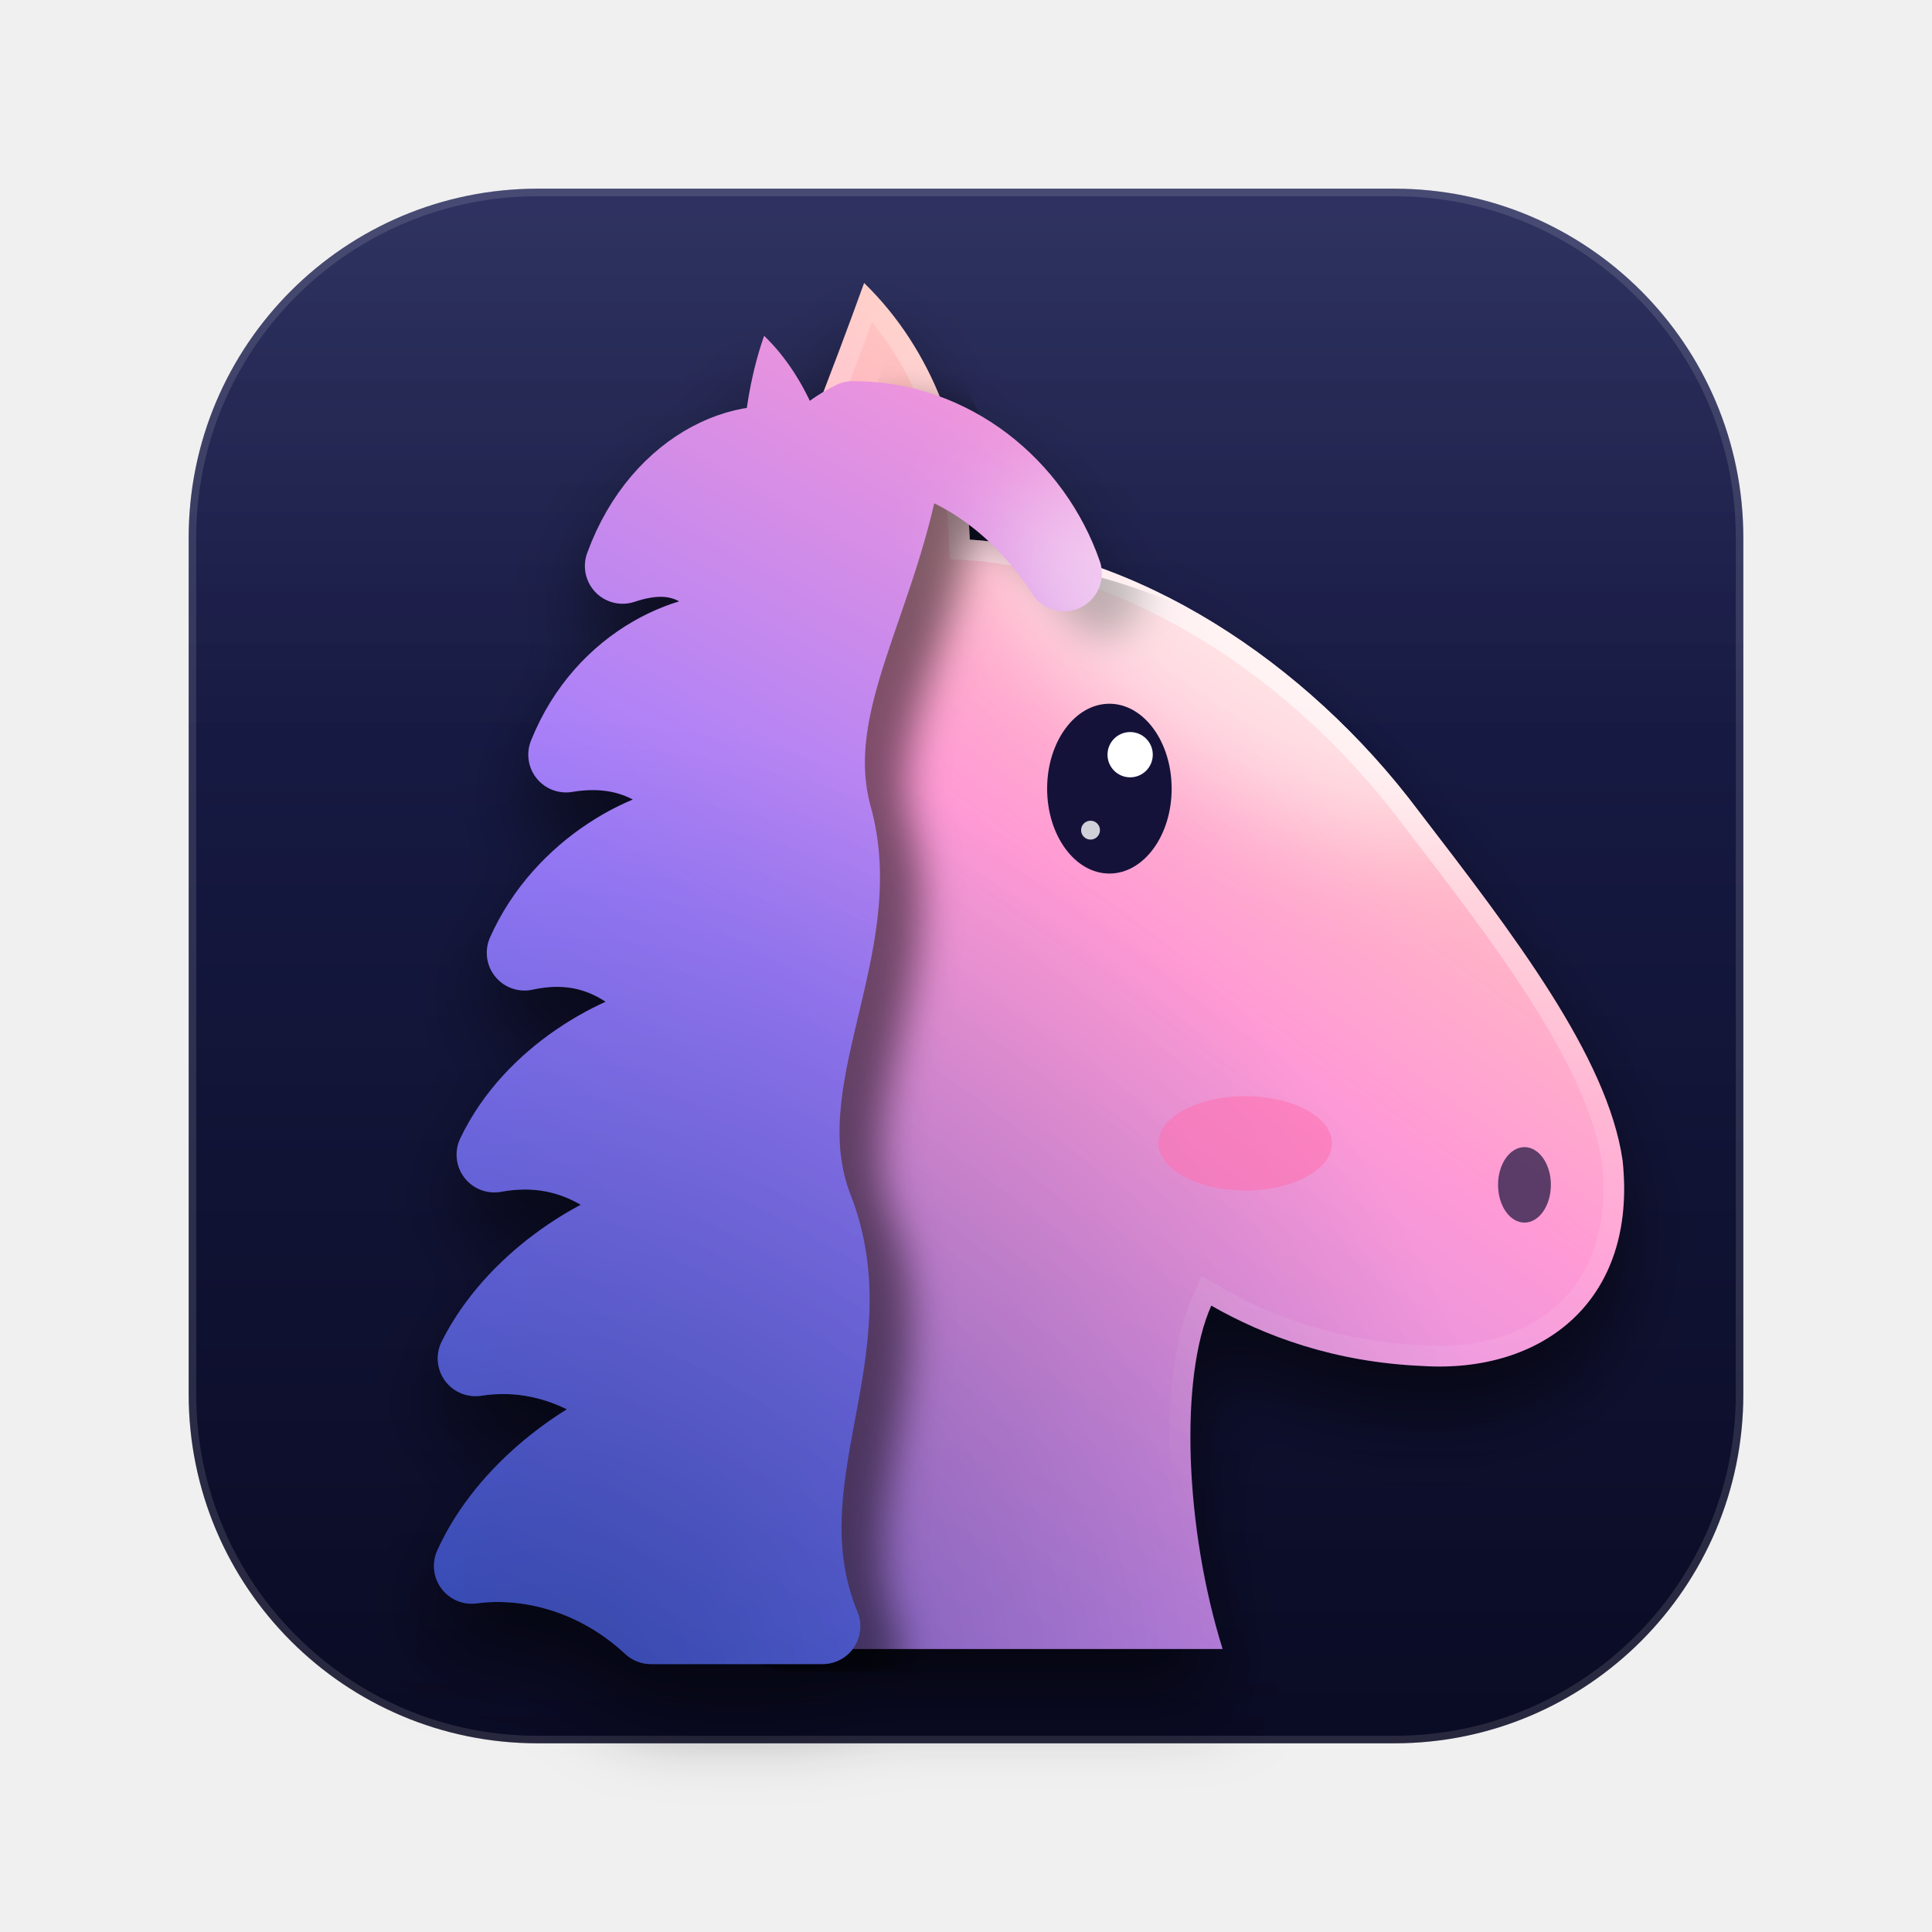
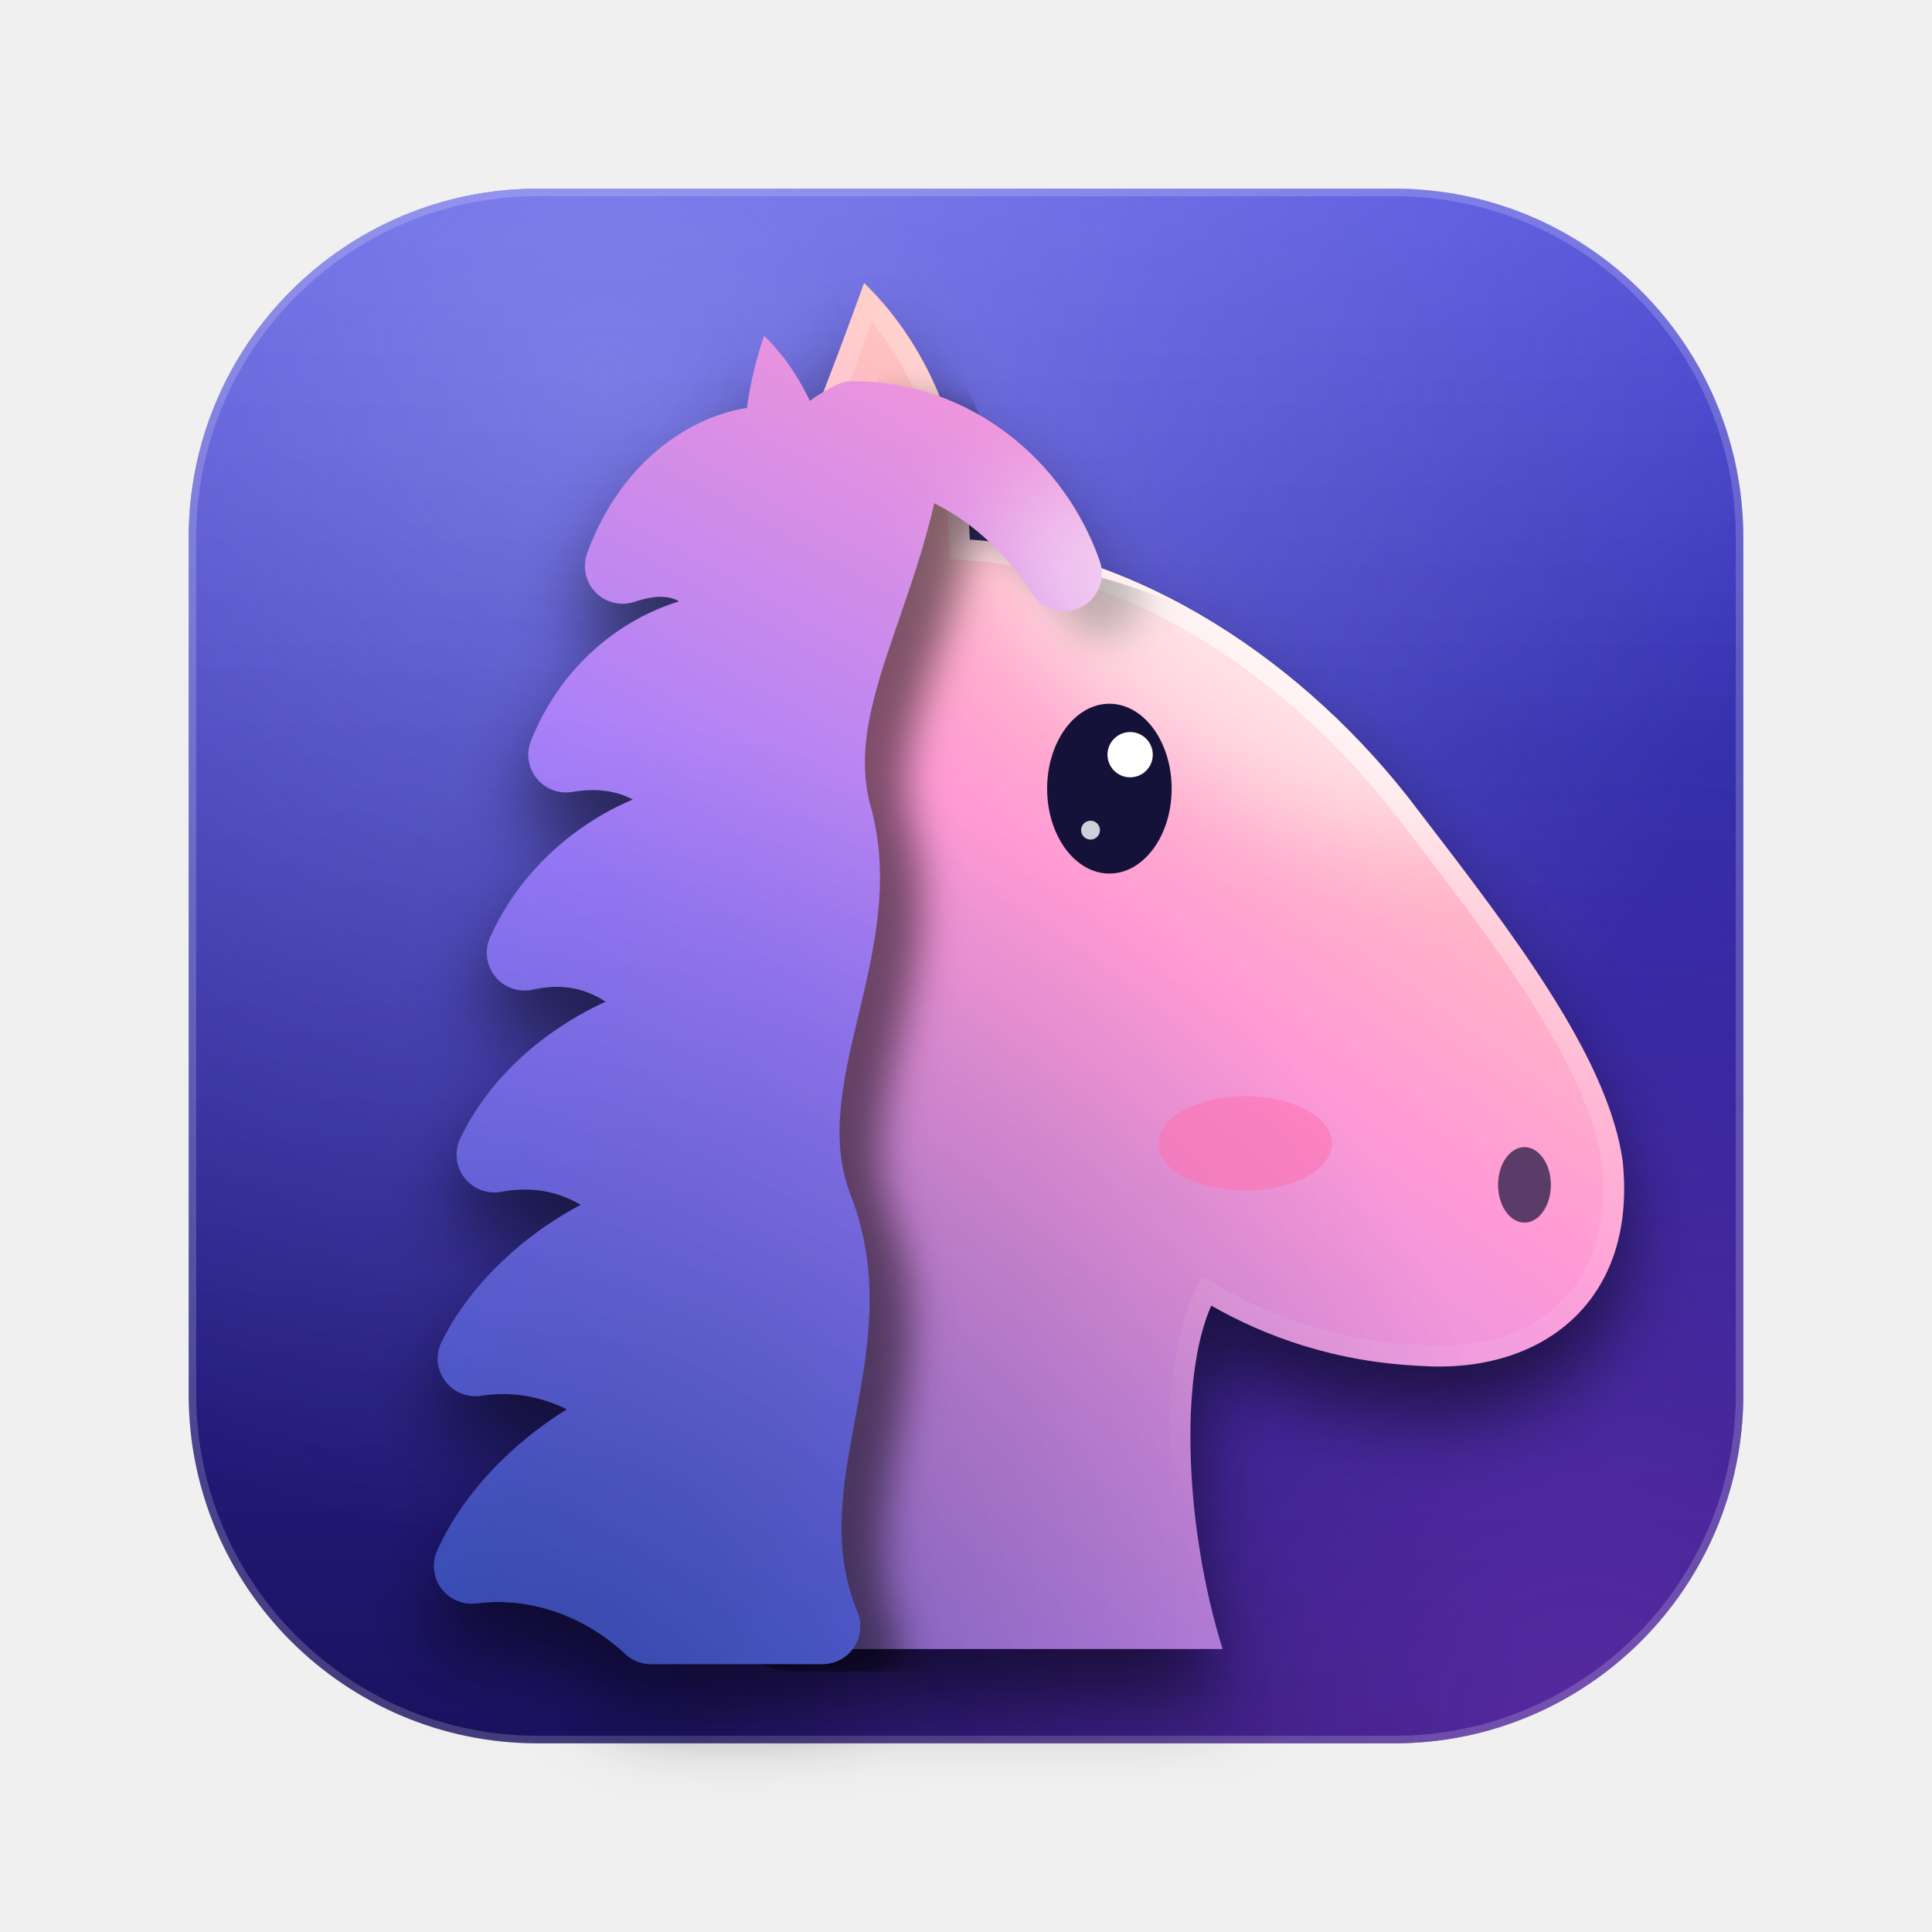
<svg xmlns="http://www.w3.org/2000/svg" width="1024" height="1024" viewBox="0 0 1024 1024">
  <defs>
    <path id="ear" d="M405 178 C428 200 442 236 445 272 L398 300 C390 262 392 215 405 178 Z" />
    <path id="head" d="M458 150 C495 186 512 236 514 286 C602 292 692 350 752 430 C802 495 852 560 860 615 C868 690 817 728 754 724 C707 722 670 708 642 692 C625 730 628 810 648 874 L400 874 C380 874 360 860 350 840 L400 300 C420 250 440 200 458 150 Z" />
    <circle id="cheek" cx="592" cy="590" r="104" />
    <path id="mane" d="M430 240 C400 225 350 245 330 300 C360 290 380 300 398 335 C368 330 320 350 300 400 C330 395 355 405 375 435 C345 435 298 460 278 505 C310 498 336 510 358 540 C328 545 282 570 262 612 C295 606 322 618 346 645 C316 652 272 680 252 720 C285 715 314 727 340 750 C310 760 268 790 250 830 C280 826 316 835 345 862 L436 862 C404 784 462 716 432 640 C406 572 462 502 442 432 C426 372 468 318 480 240 C512 248 542 270 564 304 C548 258 505 222 452 222 C440 228 434 234 430 240 Z" />
    <linearGradient id="ground" x1="0" y1="0" x2="0" y2="1">
-       <stop offset="0" stop-color="#1d2152" />
-       <stop offset="1" stop-color="#0a0b24" />
+       <stop offset="0" stop-color="#4a47d8" />
+       <stop offset=".55" stop-color="#2b2496" />
+       <stop offset="1" stop-color="#1a1260" />
    </linearGradient>
+     <radialGradient id="glow" gradientUnits="userSpaceOnUse" cx="320" cy="200" r="620">
+       <stop offset="0" stop-color="#a5a8ff" stop-opacity=".5" />
+       <stop offset="1" stop-color="#a5a8ff" stop-opacity="0" />
+     </radialGradient>
+     <radialGradient id="low" gradientUnits="userSpaceOnUse" cx="840" cy="920" r="520">
+       <stop offset="0" stop-color="#b14cff" stop-opacity=".4" />
+       <stop offset="1" stop-color="#b14cff" stop-opacity="0" />
+     </radialGradient>
    <linearGradient id="sheen" x1="0" y1="0" x2="0" y2="1">
      <stop offset="0" stop-color="#ffffff" stop-opacity=".08" />
      <stop offset=".35" stop-color="#ffffff" stop-opacity="0" />
    </linearGradient>
    <linearGradient id="face" gradientUnits="userSpaceOnUse" x1="830" y1="180" x2="320" y2="880">
      <stop offset="0" stop-color="#fff3a6" />
      <stop offset=".45" stop-color="#ff9ad5" />
      <stop offset="1" stop-color="#9b7cff" />
    </linearGradient>
    <linearGradient id="hair" gradientUnits="userSpaceOnUse" x1="620" y1="200" x2="250" y2="860">
      <stop offset="0" stop-color="#ff9ad5" />
      <stop offset=".5" stop-color="#9b7cff" />
      <stop offset="1" stop-color="#4f6bff" />
    </linearGradient>
    <radialGradient id="rim" gradientUnits="userSpaceOnUse" cx="720" cy="300" r="520">
      <stop offset="0" stop-color="#ffffff" stop-opacity=".75" />
      <stop offset=".6" stop-color="#ffffff" stop-opacity=".15" />
      <stop offset="1" stop-color="#ffffff" stop-opacity="0" />
    </radialGradient>
    <radialGradient id="dusk" gradientUnits="userSpaceOnUse" cx="290" cy="900" r="520">
      <stop offset="0" stop-color="#000000" stop-opacity=".34" />
      <stop offset="1" stop-color="#000000" stop-opacity="0" />
    </radialGradient>
    <filter id="drop" x="-30%" y="-30%" width="160%" height="160%">
      <feGaussianBlur stdDeviation="20" />
    </filter>
    <filter id="soft" x="-30%" y="-30%" width="160%" height="160%">
      <feGaussianBlur stdDeviation="10" />
    </filter>
    <filter id="glare" x="-50%" y="-50%" width="200%" height="200%">
      <feGaussianBlur stdDeviation="28" />
    </filter>
    <clipPath id="face-clip">
      <use href="#head" />
      <use href="#cheek" />
    </clipPath>
    <mask id="horse" maskUnits="userSpaceOnUse" x="0" y="0" width="1024" height="1024">
      <g fill="#ffffff">
        <use href="#ear" />
        <use href="#head" />
        <use href="#cheek" />
        <use href="#mane" stroke="#ffffff" stroke-width="40" stroke-linejoin="round" />
      </g>
    </mask>
  </defs>
  <rect x="100" y="100" width="824" height="824" rx="185" fill="url(#ground)" />
+   <rect x="100" y="100" width="824" height="824" rx="185" fill="url(#glow)" />
+   <rect x="100" y="100" width="824" height="824" rx="185" fill="url(#low)" />
  <rect x="100" y="100" width="824" height="824" rx="185" fill="url(#sheen)" />
-   <rect x="102" y="102" width="820" height="820" rx="183" fill="none" stroke="#ffffff" stroke-opacity=".12" stroke-width="4" />
+   <rect x="102" y="102" width="820" height="820" rx="183" fill="none" stroke="#ffffff" stroke-opacity=".18" stroke-width="4" />
  <g filter="url(#drop)" opacity=".55" transform="translate(0 26)">
    <rect width="1024" height="1024" fill="#000000" mask="url(#horse)" />
  </g>
  <use href="#ear" fill="url(#hair)" />
  <use href="#head" fill="url(#face)" />
  <use href="#cheek" fill="url(#face)" />
  <g clip-path="url(#face-clip)">
    <use href="#head" fill="none" stroke="url(#rim)" stroke-width="22" />
  </g>
  <g filter="url(#soft)" opacity=".5" transform="translate(22 12)" clip-path="url(#face-clip)">
    <use href="#mane" fill="#000000" stroke="#000000" stroke-width="40" stroke-linejoin="round" />
  </g>
  <use href="#mane" fill="url(#hair)" stroke="url(#hair)" stroke-width="40" stroke-linejoin="round" />
  <rect width="1024" height="1024" fill="url(#dusk)" mask="url(#horse)" />
  <g mask="url(#horse)">
    <g filter="url(#glare)">
      <ellipse cx="660" cy="350" rx="150" ry="62" transform="rotate(32 660 350)" fill="#ffffff" opacity=".55" />
    </g>
  </g>
  <ellipse cx="660" cy="606" rx="46" ry="25" fill="#ff6fae" opacity=".55" />
  <ellipse cx="588" cy="418" rx="33" ry="45" fill="#15123a" />
  <circle cx="599" cy="400" r="12" fill="#ffffff" />
  <circle cx="578" cy="440" r="5" fill="#ffffff" opacity=".8" />
  <ellipse cx="808" cy="628" rx="14" ry="20" fill="#15123a" opacity=".7" />
</svg>
